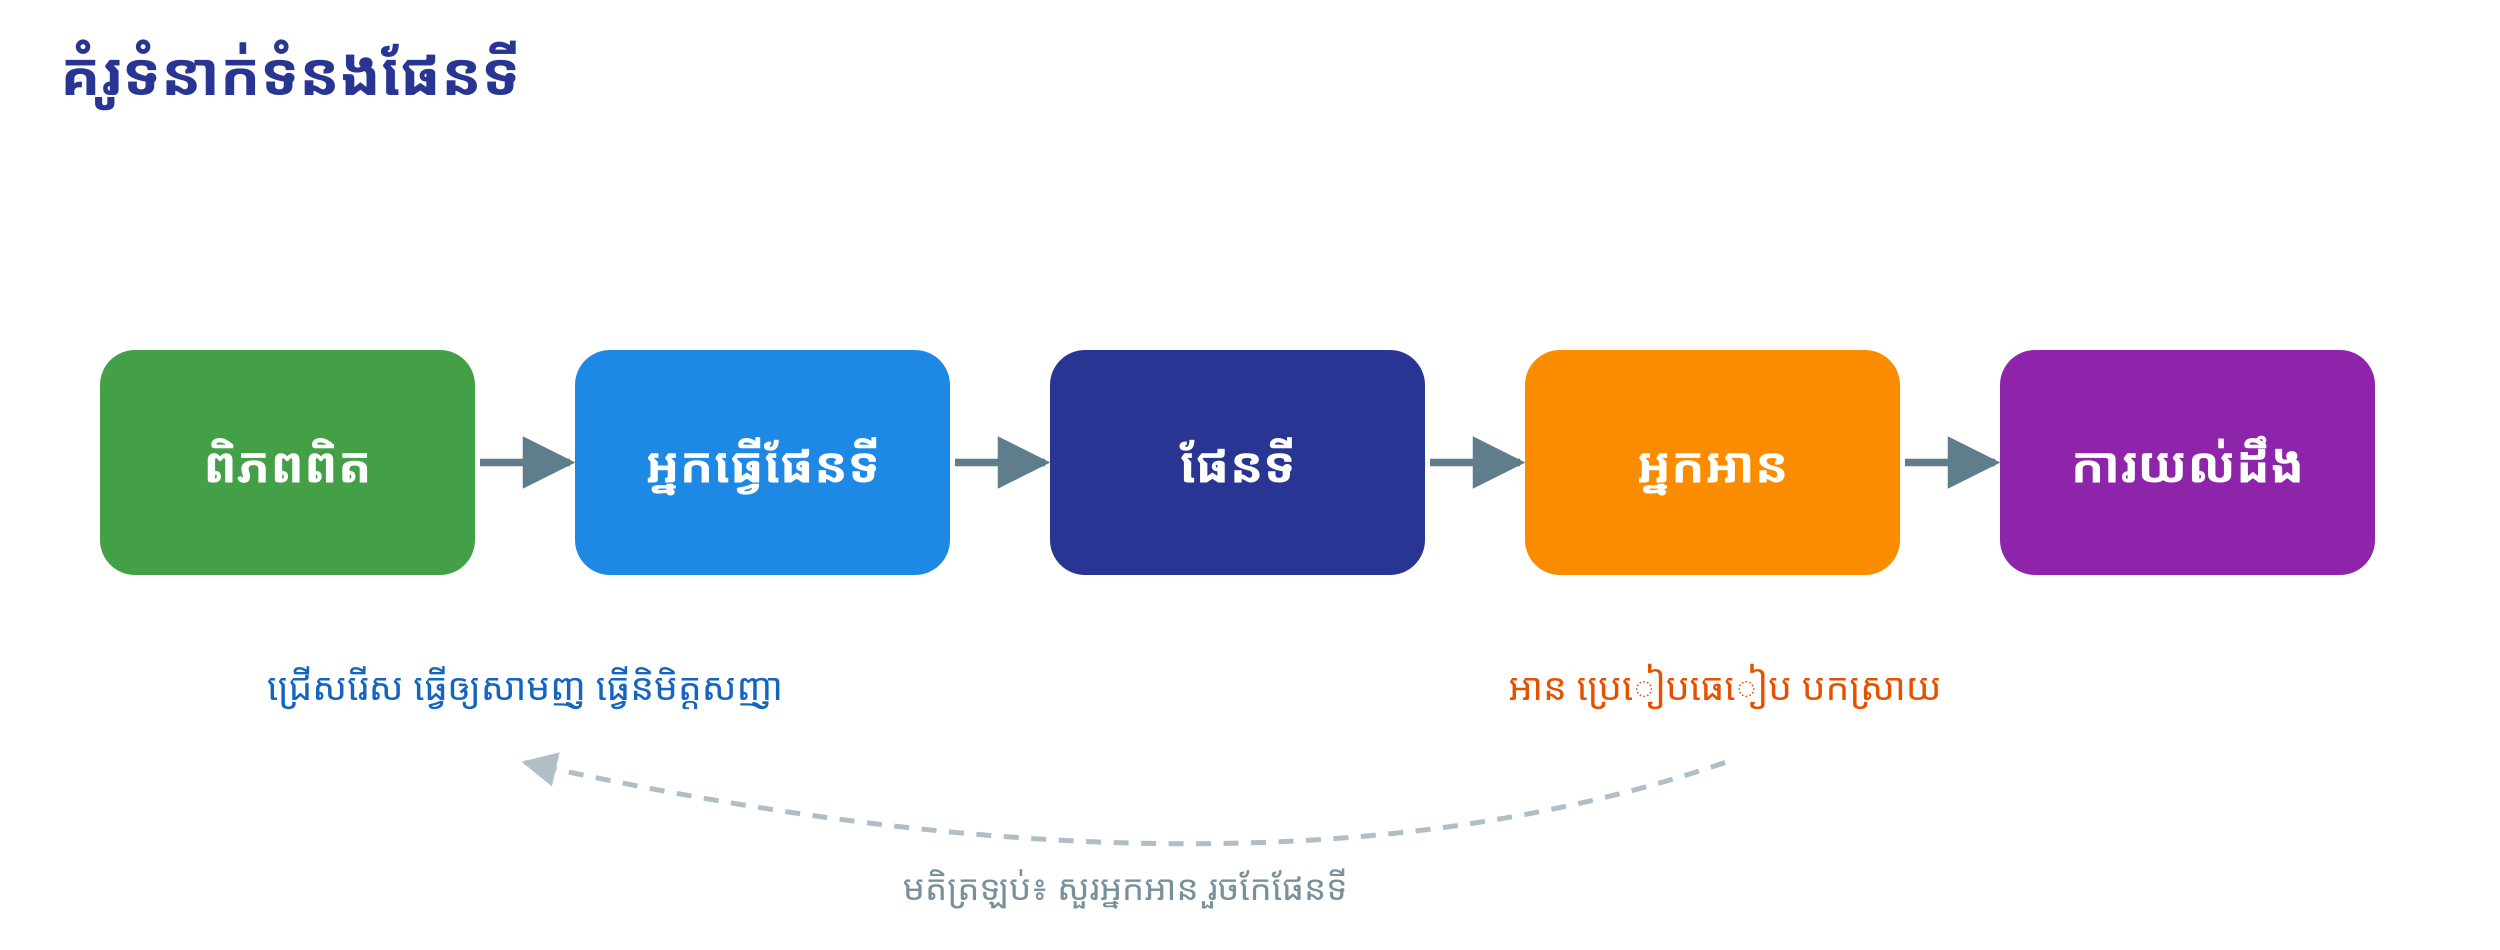
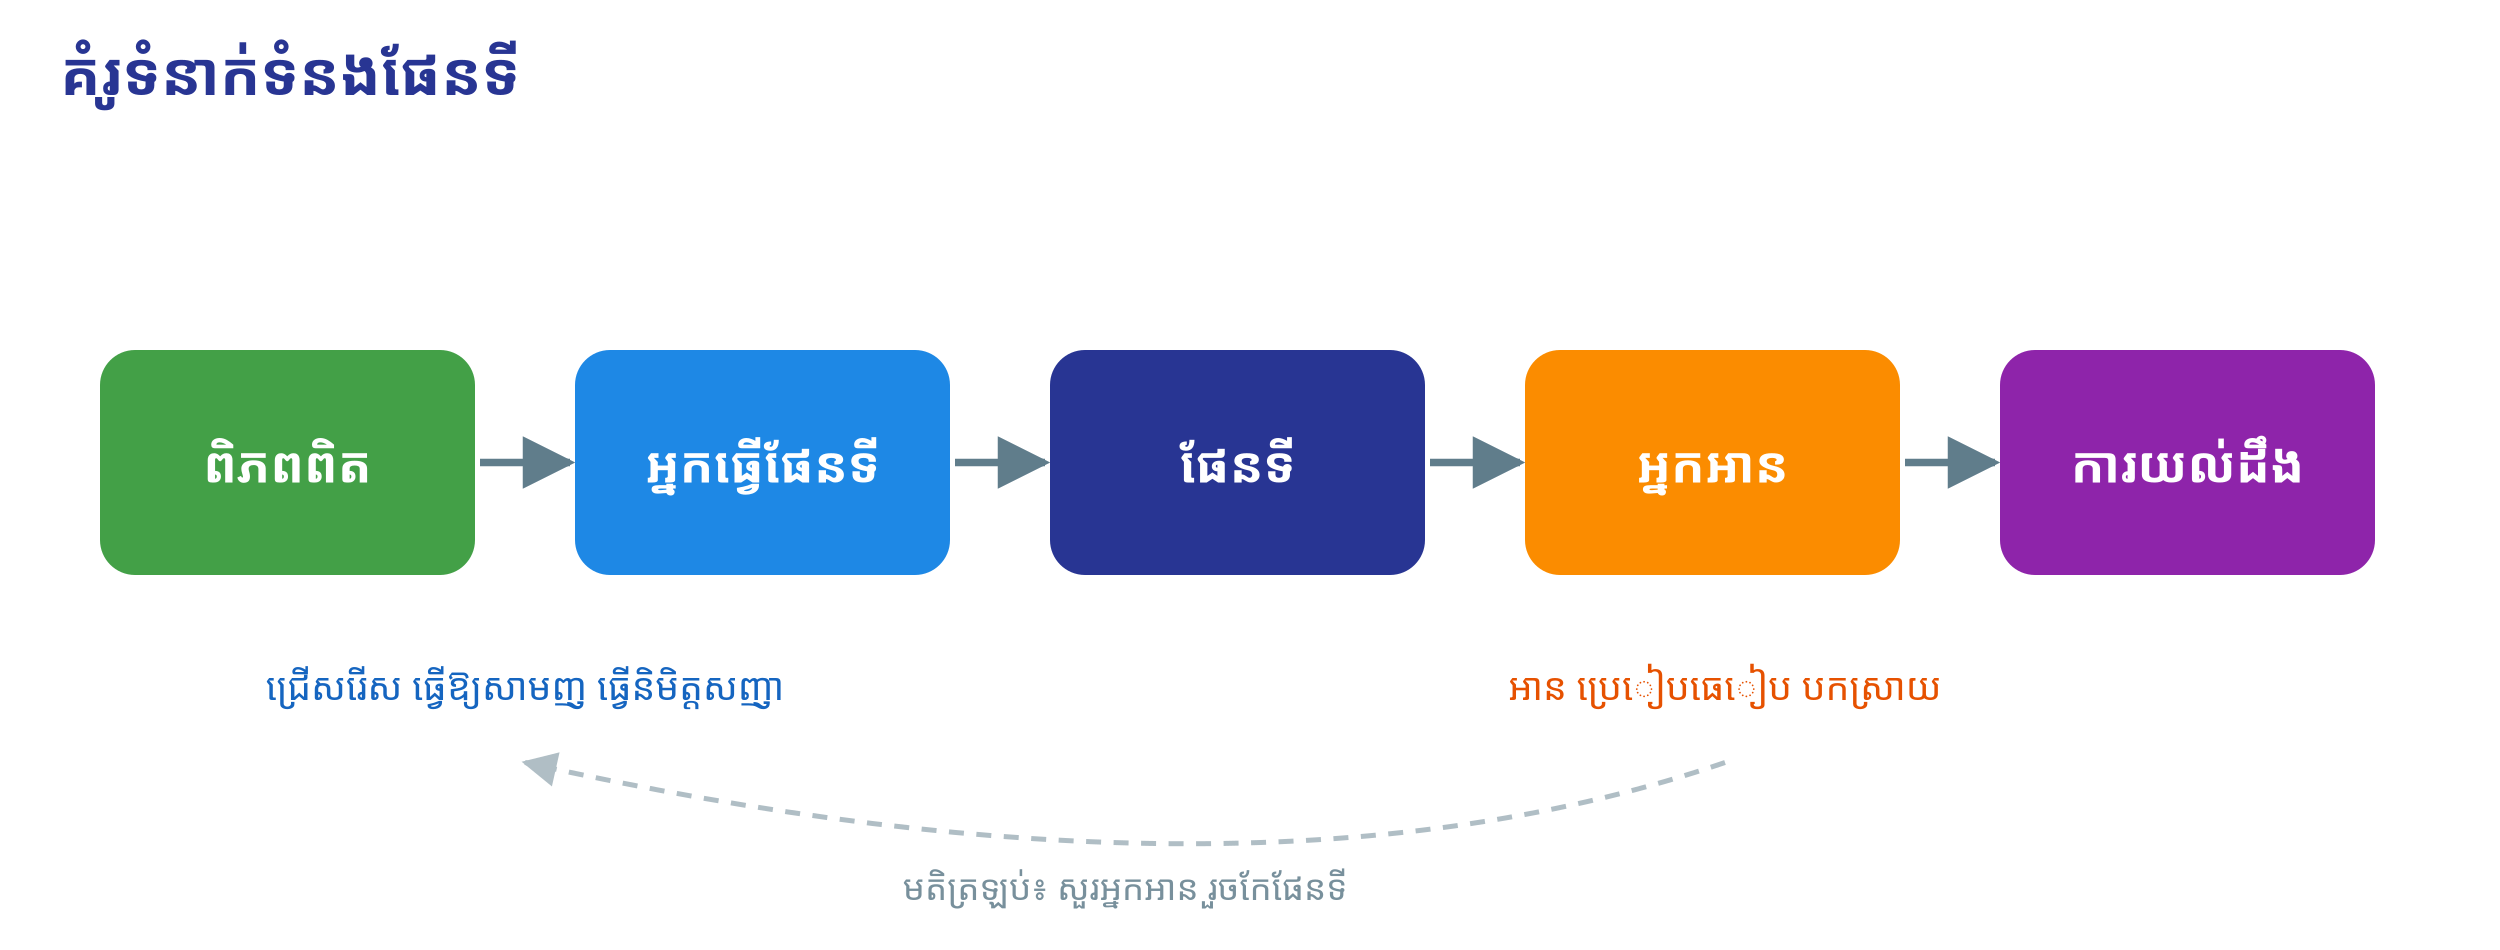
<svg xmlns="http://www.w3.org/2000/svg" viewBox="0 0 1000 380" font-family="Battambang, Siemreap, sans-serif">
  <defs>
    <marker id="arrow" viewBox="0 0 10 10" refX="9" refY="5" markerWidth="7" markerHeight="7" orient="auto-start-reverse">
      <path d="M0 0L10 5L0 10z" fill="context-stroke" />
    </marker>
  </defs>
  <rect width="1000" height="380" fill="#ffffff" />
  <text x="24.0" y="38.0" font-size="24" fill="#283593" text-anchor="start" font-weight="bold" class="ftitle">គំរូទំនាក់ទំនងផែនទី</text>
  <rect x="40.0" y="140.0" width="150.0" height="90.0" rx="14" fill="#43a047" stroke="none" stroke-width="1" />
  <text x="115.0" y="193.0" font-size="20" fill="#fff" text-anchor="middle" font-weight="bold">ពិភពពិត</text>
  <line x1="192.0" y1="185.0" x2="228.0" y2="185.0" stroke="#607d8b" stroke-width="3" marker-end="url(#arrow)" />
  <rect x="230.0" y="140.0" width="150.0" height="90.0" rx="14" fill="#1e88e5" stroke="none" stroke-width="1" />
  <text x="305.0" y="193.0" font-size="20" fill="#fff" text-anchor="middle" font-weight="bold">អ្នកធ្វើផែនទី</text>
  <line x1="382.0" y1="185.0" x2="418.0" y2="185.0" stroke="#607d8b" stroke-width="3" marker-end="url(#arrow)" />
  <rect x="420.0" y="140.0" width="150.0" height="90.0" rx="14" fill="#283593" stroke="none" stroke-width="1" />
  <text x="495.0" y="193.0" font-size="20" fill="#fff" text-anchor="middle" font-weight="bold">ផែនទី</text>
  <line x1="572.0" y1="185.0" x2="608.0" y2="185.0" stroke="#607d8b" stroke-width="3" marker-end="url(#arrow)" />
  <rect x="610.0" y="140.0" width="150.0" height="90.0" rx="14" fill="#fb8c00" stroke="none" stroke-width="1" />
  <text x="685.0" y="193.0" font-size="20" fill="#fff" text-anchor="middle" font-weight="bold">អ្នកអាន</text>
  <line x1="762.0" y1="185.0" x2="798.0" y2="185.0" stroke="#607d8b" stroke-width="3" marker-end="url(#arrow)" />
  <rect x="800.0" y="140.0" width="150.0" height="90.0" rx="14" fill="#8e24aa" stroke="none" stroke-width="1" />
  <text x="875.0" y="193.0" font-size="20" fill="#fff" text-anchor="middle" font-weight="bold">ការយល់ដឹង</text>
-   <text x="210.0" y="280.0" font-size="15" fill="#1565c0" text-anchor="middle" font-weight="normal">ជ្រើសរើស ធ្វើឲ្យសាមញ្ញ ធ្វើនិមិត្តសញ្ញា</text>
+   <text x="210.0" y="280.0" font-size="15" fill="#1565c0" text-anchor="middle" font-weight="normal">ជ្រើសរើស ធ្វើឱ្យសាមញ្ញ ធ្វើនិមិត្តសញ្ញា</text>
  <text x="690.0" y="280.0" font-size="15" fill="#e65100" text-anchor="middle" font-weight="normal">អាន ប្រៀបធៀប បកស្រាយ</text>
  <path d="M 690 305 Q 500 370 210 305" fill="none" stroke="#b0bec5" stroke-width="2" opacity="1" stroke-dasharray="6 5" marker-end="url(#arrow)" />
  <text x="450.0" y="360.0" font-size="14" fill="#78909c" text-anchor="middle" font-weight="normal">មតិត្រឡប់៖ សួរអ្នកអាន រួចកែផែនទី</text>
</svg>
